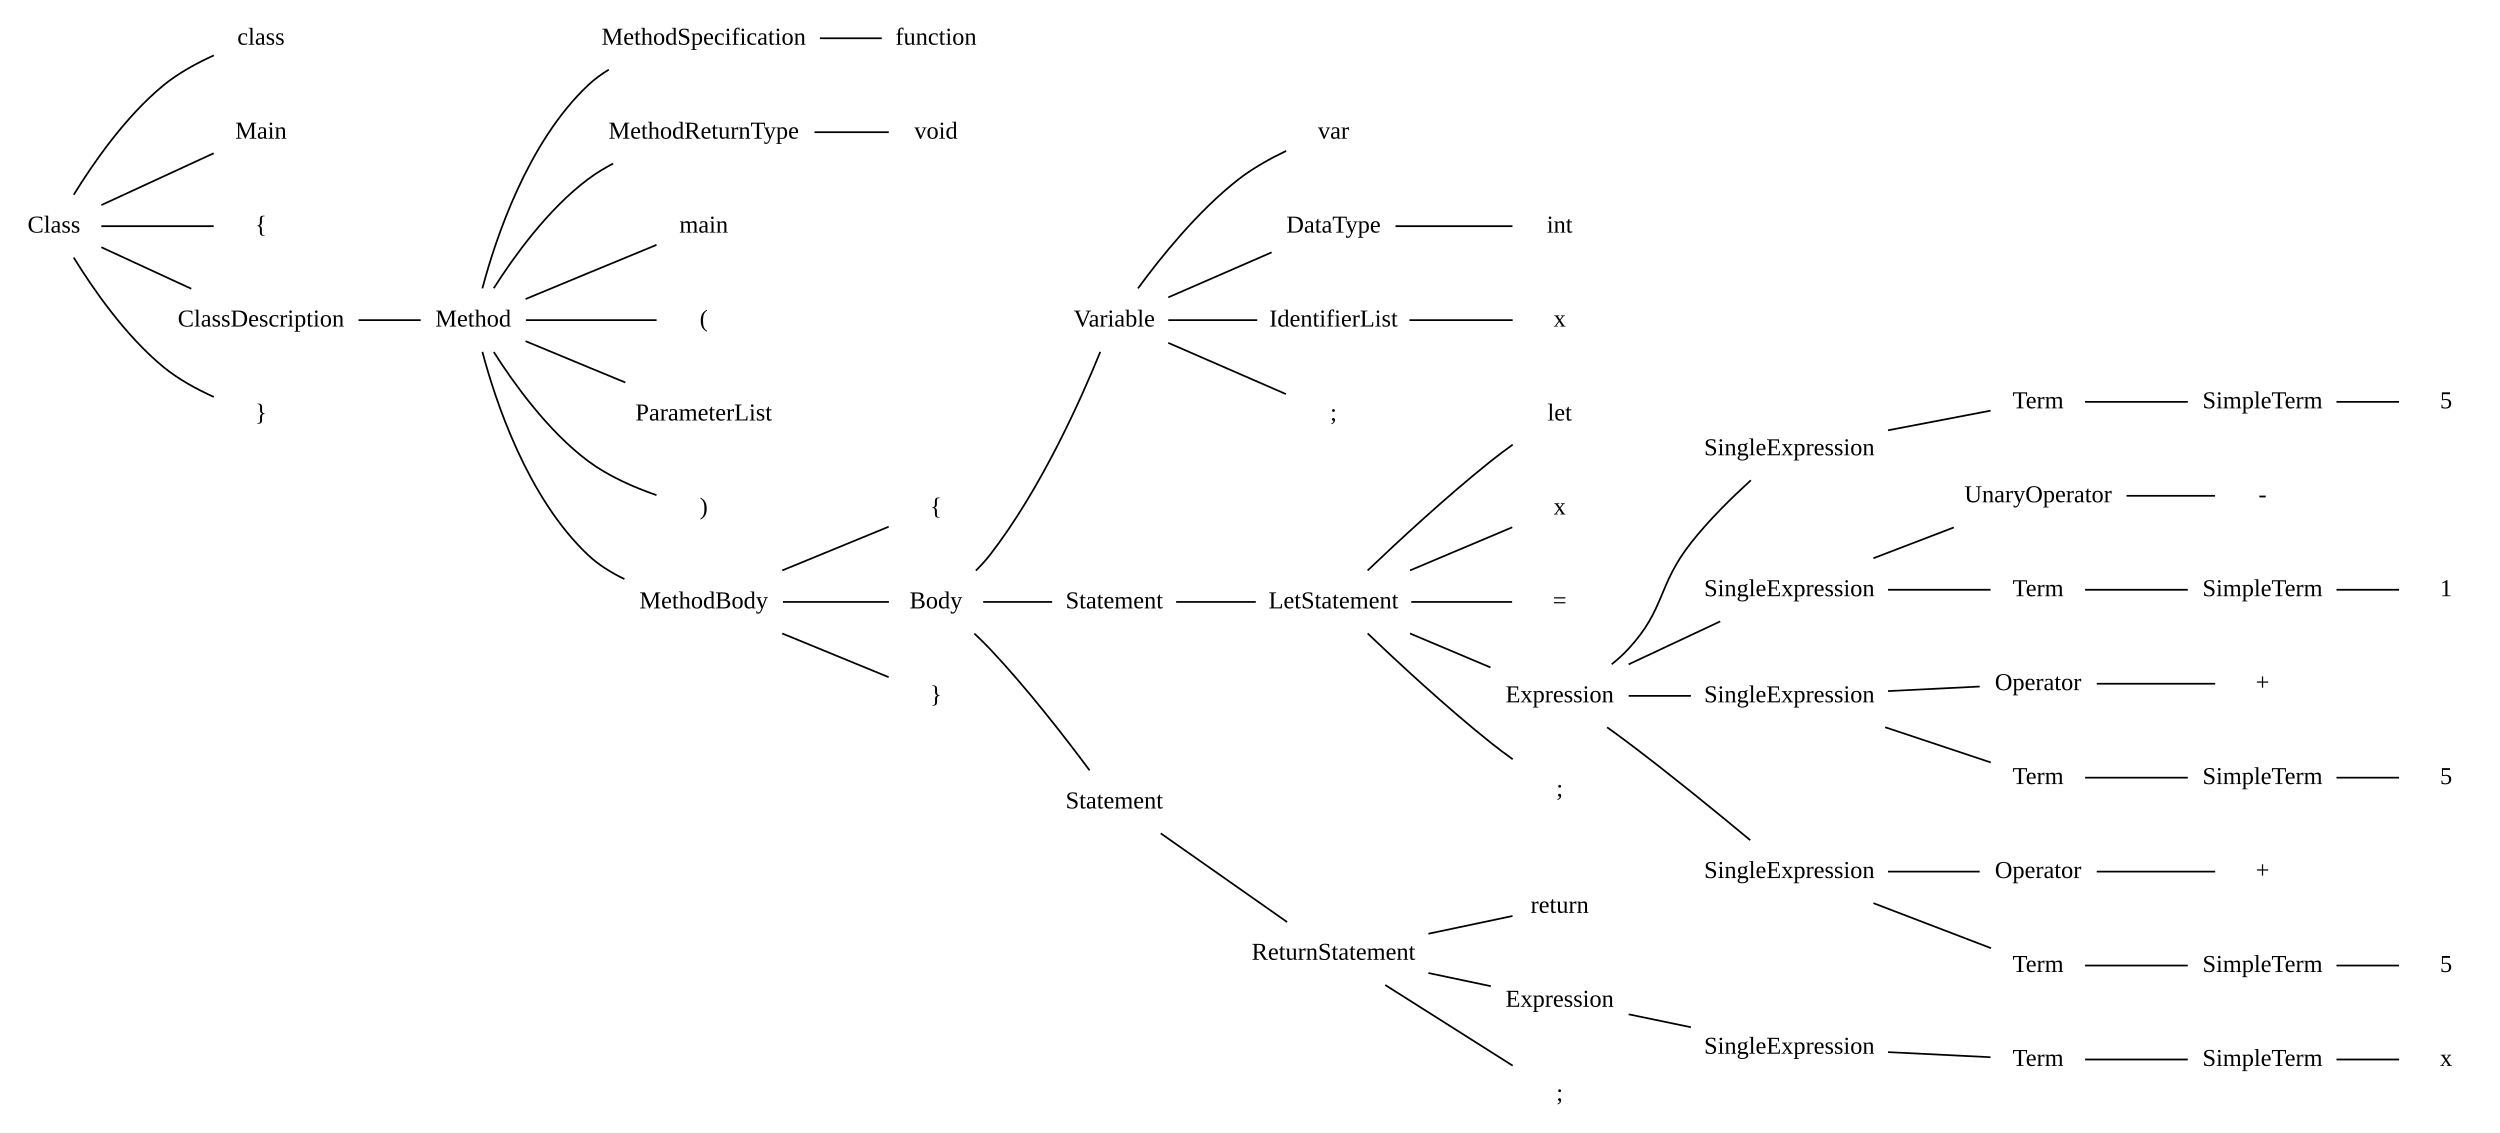
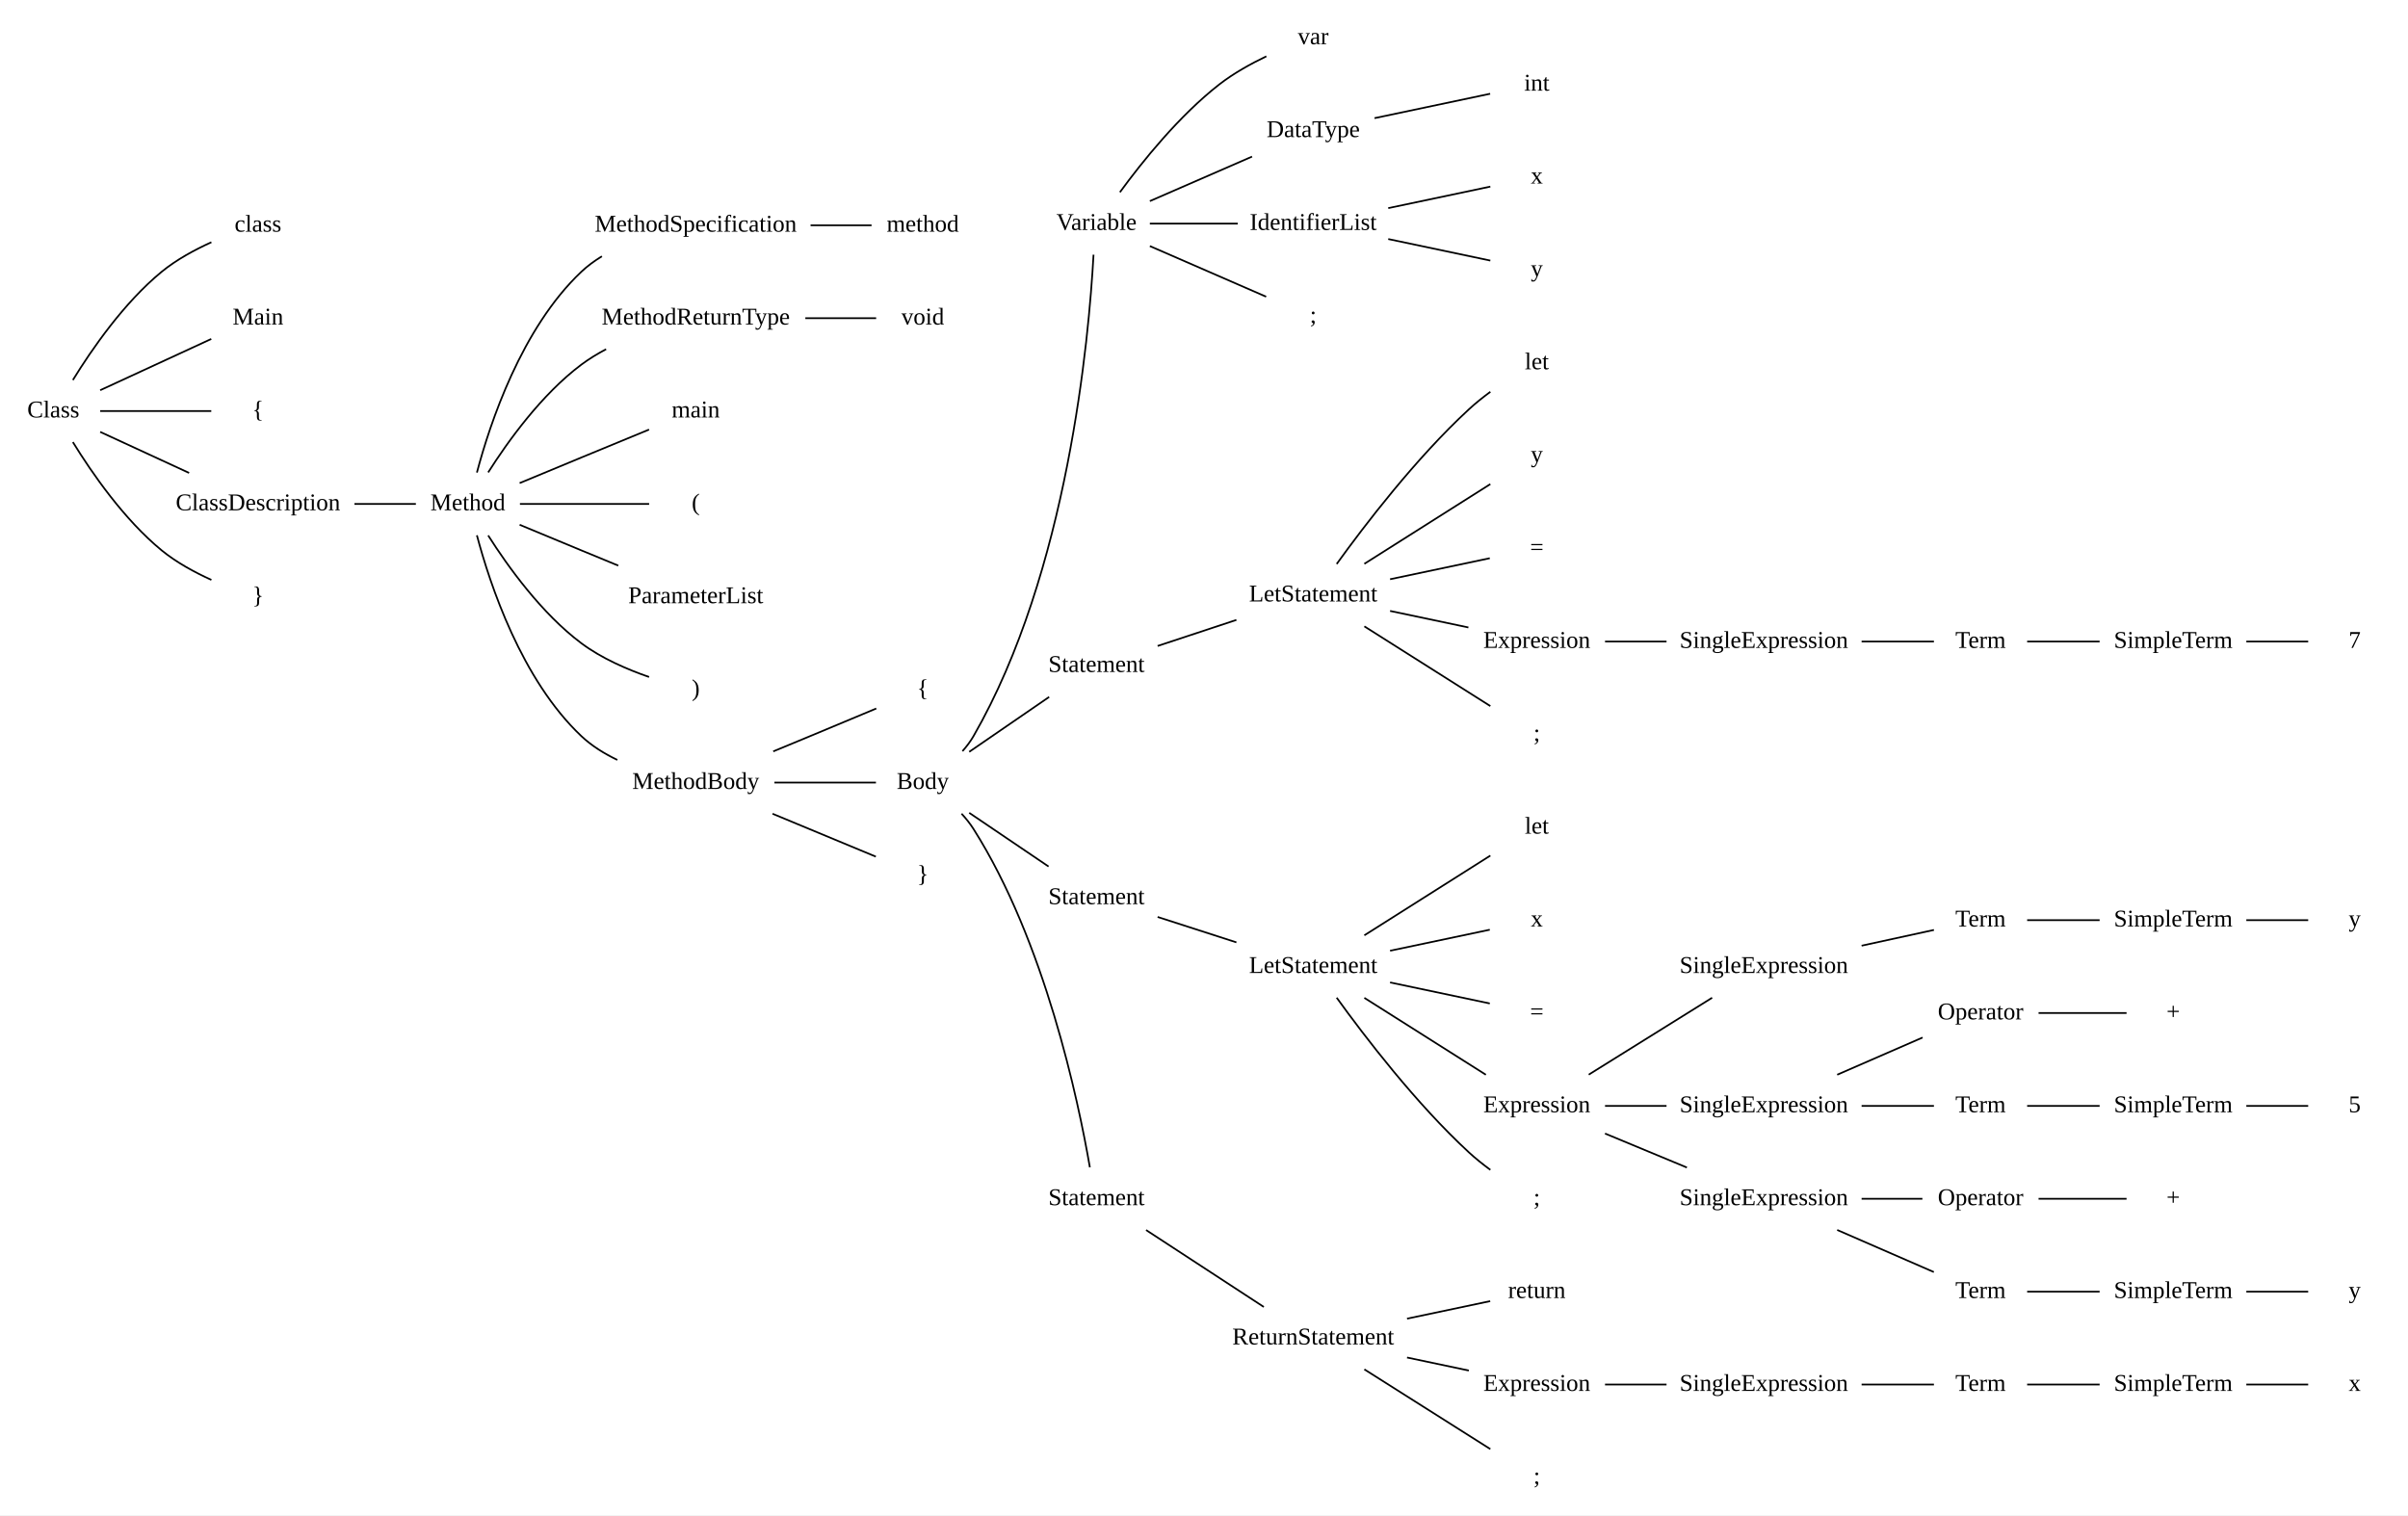
- <svg xmlns="http://www.w3.org/2000/svg" width="1437pt" height="651pt" viewBox="0.00 0.00 1437.00 651.00">
-   <g id="graph0" class="graph" transform="scale(1 1) rotate(0) translate(4 647)">
-     <polygon fill="white" stroke="none" points="-4,4 -4,-647 1433,-647 1433,4 -4,4" />
+ <svg xmlns="http://www.w3.org/2000/svg" width="1400pt" height="881pt" viewBox="0.00 0.00 1400.00 881.00">
+   <g id="graph0" class="graph" transform="scale(1 1) rotate(0) translate(4 877)">
+     <polygon fill="white" stroke="none" points="-4,4 -4,-877 1396,-877 1396,4 -4,4" />
    <g id="node1" class="node">
-       <text text-anchor="middle" x="27" y="-513.3" font-family="Times New Roman,serif" font-size="14.00">Class</text>
+       <text text-anchor="middle" x="27" y="-634.3" font-family="Times New Roman,serif" font-size="14.00">Class</text>
    </g>
    <g id="node2" class="node">
-       <text text-anchor="middle" x="146" y="-621.3" font-family="Times New Roman,serif" font-size="14.00">class</text>
+       <text text-anchor="middle" x="146" y="-742.3" font-family="Times New Roman,serif" font-size="14.00">class</text>
    </g>
    <g id="edge1" class="edge">
-       <path fill="none" stroke="black" d="M38.375,-535.048C49.35,-552.883 68.091,-580.031 90,-598 98.554,-605.015 109.235,-610.787 118.903,-615.167" />
+       <path fill="none" stroke="black" d="M38.375,-656.048C49.35,-673.883 68.091,-701.031 90,-719 98.554,-726.015 109.235,-731.787 118.903,-736.167" />
    </g>
    <g id="node3" class="node">
-       <text text-anchor="middle" x="146" y="-567.3" font-family="Times New Roman,serif" font-size="14.00">Main</text>
+       <text text-anchor="middle" x="146" y="-688.3" font-family="Times New Roman,serif" font-size="14.00">Main</text>
    </g>
    <g id="edge2" class="edge">
-       <path fill="none" stroke="black" d="M54.257,-529.119C73.526,-538.012 99.582,-550.038 118.831,-558.922" />
+       <path fill="none" stroke="black" d="M54.257,-650.119C73.526,-659.012 99.582,-671.038 118.831,-679.922" />
    </g>
    <g id="node4" class="node">
-       <text text-anchor="middle" x="146" y="-513.3" font-family="Times New Roman,serif" font-size="14.00">{</text>
+       <text text-anchor="middle" x="146" y="-634.3" font-family="Times New Roman,serif" font-size="14.00">{</text>
    </g>
    <g id="edge3" class="edge">
-       <path fill="none" stroke="black" d="M54.257,-517C73.526,-517 99.582,-517 118.831,-517" />
+       <path fill="none" stroke="black" d="M54.257,-638C73.526,-638 99.582,-638 118.831,-638" />
    </g>
    <g id="node5" class="node">
-       <text text-anchor="middle" x="146" y="-459.3" font-family="Times New Roman,serif" font-size="14.00">ClassDescription</text>
+       <text text-anchor="middle" x="146" y="-580.3" font-family="Times New Roman,serif" font-size="14.00">ClassDescription</text>
+     </g>
+     <g id="edge68" class="edge">
+       <path fill="none" stroke="black" d="M54.257,-625.881C69.484,-618.854 88.948,-609.87 105.943,-602.026" />
+     </g>
+     <g id="node70" class="node">
+       <text text-anchor="middle" x="146" y="-526.3" font-family="Times New Roman,serif" font-size="14.00">}</text>
+     </g>
+     <g id="edge69" class="edge">
+       <path fill="none" stroke="black" d="M38.375,-619.952C49.35,-602.117 68.091,-574.969 90,-557 98.554,-549.985 109.235,-544.213 118.903,-539.833" />
+     </g>
+     <g id="node6" class="node">
+       <text text-anchor="middle" x="268" y="-580.3" font-family="Times New Roman,serif" font-size="14.00">Method</text>
+     </g>
+     <g id="edge67" class="edge">
+       <path fill="none" stroke="black" d="M202.083,-584C214.406,-584 227.007,-584 237.789,-584" />
+     </g>
+     <g id="node7" class="node">
+       <text text-anchor="middle" x="400.5" y="-742.3" font-family="Times New Roman,serif" font-size="14.00">MethodSpecification</text>
+     </g>
+     <g id="edge5" class="edge">
+       <path fill="none" stroke="black" d="M273.273,-602.233C280.842,-630.779 299.193,-686.146 334,-719 337.578,-722.377 341.637,-725.358 345.939,-727.984" />
+     </g>
+     <g id="node9" class="node">
+       <text text-anchor="middle" x="400.5" y="-688.3" font-family="Times New Roman,serif" font-size="14.00">MethodReturnType</text>
+     </g>
+     <g id="edge7" class="edge">
+       <path fill="none" stroke="black" d="M279.825,-602.334C291.291,-620.39 310.908,-647.708 334,-665 338.43,-668.318 343.327,-671.303 348.389,-673.971" />
+     </g>
+     <g id="node11" class="node">
+       <text text-anchor="middle" x="400.5" y="-634.3" font-family="Times New Roman,serif" font-size="14.00">main</text>
+     </g>
+     <g id="edge8" class="edge">
+       <path fill="none" stroke="black" d="M298.114,-596.113C309.328,-600.774 322.257,-606.141 334,-611 346.956,-616.361 361.362,-622.302 373.357,-627.243" />
+     </g>
+     <g id="node12" class="node">
+       <text text-anchor="middle" x="400.5" y="-580.3" font-family="Times New Roman,serif" font-size="14.00">(</text>
+     </g>
+     <g id="edge9" class="edge">
+       <path fill="none" stroke="black" d="M298.287,-584C320.831,-584 351.705,-584 373.407,-584" />
+     </g>
+     <g id="node13" class="node">
+       <text text-anchor="middle" x="400.5" y="-526.3" font-family="Times New Roman,serif" font-size="14.00">ParameterList</text>
+     </g>
+     <g id="edge10" class="edge">
+       <path fill="none" stroke="black" d="M298.114,-571.887C309.328,-567.226 322.257,-561.859 334,-557 340.933,-554.131 348.281,-551.097 355.452,-548.138" />
+     </g>
+     <g id="node14" class="node">
+       <text text-anchor="middle" x="400.5" y="-472.3" font-family="Times New Roman,serif" font-size="14.00">)</text>
+     </g>
+     <g id="edge11" class="edge">
+       <path fill="none" stroke="black" d="M279.825,-565.666C291.291,-547.61 310.908,-520.292 334,-503 345.716,-494.227 360.693,-487.775 373.368,-483.384" />
+     </g>
+     <g id="node15" class="node">
+       <text text-anchor="middle" x="400.5" y="-418.3" font-family="Times New Roman,serif" font-size="14.00">MethodBody</text>
+     </g>
+     <g id="edge66" class="edge">
+       <path fill="none" stroke="black" d="M273.273,-565.767C280.842,-537.221 299.193,-481.854 334,-449 339.993,-443.343 347.335,-438.798 354.911,-435.17" />
+     </g>
+     <g id="node8" class="node">
+       <text text-anchor="middle" x="532.5" y="-742.3" font-family="Times New Roman,serif" font-size="14.00">method</text>
+     </g>
+     <g id="edge4" class="edge">
+       <path fill="none" stroke="black" d="M467.262,-746C479.731,-746 492.163,-746 502.722,-746" />
+     </g>
+     <g id="node10" class="node">
+       <text text-anchor="middle" x="532.5" y="-688.3" font-family="Times New Roman,serif" font-size="14.00">void</text>
+     </g>
+     <g id="edge6" class="edge">
+       <path fill="none" stroke="black" d="M464.215,-692C478.759,-692 493.456,-692 505.388,-692" />
+     </g>
+     <g id="node16" class="node">
+       <text text-anchor="middle" x="532.5" y="-472.3" font-family="Times New Roman,serif" font-size="14.00">{</text>
+     </g>
+     <g id="edge12" class="edge">
+       <path fill="none" stroke="black" d="M445.555,-440.122C452.725,-443.082 460.071,-446.122 467,-449 479.668,-454.262 493.72,-460.14 505.465,-465.064" />
+     </g>
+     <g id="node17" class="node">
+       <text text-anchor="middle" x="532.5" y="-418.3" font-family="Times New Roman,serif" font-size="14.00">Body</text>
+     </g>
+     <g id="edge64" class="edge">
+       <path fill="none" stroke="black" d="M446.239,-422C465.922,-422 488.36,-422 505.276,-422" />
+     </g>
+     <g id="node69" class="node">
+       <text text-anchor="middle" x="532.5" y="-364.3" font-family="Times New Roman,serif" font-size="14.00">}</text>
+     </g>
+     <g id="edge65" class="edge">
+       <path fill="none" stroke="black" d="M445.15,-403.869C465.066,-395.596 487.99,-386.073 505.211,-378.92" />
+     </g>
+     <g id="node18" class="node">
+       <text text-anchor="middle" x="633.5" y="-743.3" font-family="Times New Roman,serif" font-size="14.00">Variable</text>
+     </g>
+     <g id="edge20" class="edge">
+       <path fill="none" stroke="black" d="M555.581,-440.259C558.006,-442.991 560.232,-445.928 562,-449 616.907,-544.374 629.114,-680.35 631.775,-728.909" />
+     </g>
+     <g id="node26" class="node">
+       <text text-anchor="middle" x="633.5" y="-486.3" font-family="Times New Roman,serif" font-size="14.00">Statement</text>
+     </g>
+     <g id="edge31" class="edge">
+       <path fill="none" stroke="black" d="M559.511,-439.866C573.833,-449.704 591.571,-461.887 605.974,-471.78" />
+     </g>
+     <g id="node37" class="node">
+       <text text-anchor="middle" x="633.5" y="-351.3" font-family="Times New Roman,serif" font-size="14.00">Statement</text>
+     </g>
+     <g id="edge54" class="edge">
+       <path fill="none" stroke="black" d="M559.511,-404.397C573.719,-394.781 591.287,-382.891 605.628,-373.186" />
+     </g>
+     <g id="node60" class="node">
+       <text text-anchor="middle" x="633.5" y="-176.3" font-family="Times New Roman,serif" font-size="14.00">Statement</text>
+     </g>
+     <g id="edge63" class="edge">
+       <path fill="none" stroke="black" d="M555.052,-403.905C557.624,-401.108 560.031,-398.109 562,-395 603.515,-329.46 622.934,-237.081 629.642,-198.283" />
+     </g>
+     <g id="node19" class="node">
+       <text text-anchor="middle" x="759.5" y="-851.3" font-family="Times New Roman,serif" font-size="14.00">var</text>
+     </g>
+     <g id="edge13" class="edge">
+       <path fill="none" stroke="black" d="M647.116,-765.237C660.072,-782.963 681.601,-809.803 705,-828 713.213,-834.387 723.173,-839.904 732.262,-844.256" />
+     </g>
+     <g id="node20" class="node">
+       <text text-anchor="middle" x="759.5" y="-797.3" font-family="Times New Roman,serif" font-size="14.00">DataType</text>
+     </g>
+     <g id="edge15" class="edge">
+       <path fill="none" stroke="black" d="M664.517,-760.072C682.436,-767.875 705.263,-777.816 723.933,-785.947" />
+     </g>
+     <g id="node22" class="node">
+       <text text-anchor="middle" x="759.5" y="-743.3" font-family="Times New Roman,serif" font-size="14.00">IdentifierList</text>
+     </g>
+     <g id="edge18" class="edge">
+       <path fill="none" stroke="black" d="M664.517,-747C679.856,-747 698.791,-747 715.636,-747" />
+     </g>
+     <g id="node25" class="node">
+       <text text-anchor="middle" x="759.5" y="-689.3" font-family="Times New Roman,serif" font-size="14.00">;</text>
+     </g>
+     <g id="edge19" class="edge">
+       <path fill="none" stroke="black" d="M664.517,-733.928C685.16,-724.939 712.316,-713.112 732.127,-704.485" />
+     </g>
+     <g id="node21" class="node">
+       <text text-anchor="middle" x="889.5" y="-824.3" font-family="Times New Roman,serif" font-size="14.00">int</text>
+     </g>
+     <g id="edge14" class="edge">
+       <path fill="none" stroke="black" d="M795.139,-808.307C816.314,-812.773 842.963,-818.395 862.365,-822.487" />
+     </g>
+     <g id="node23" class="node">
+       <text text-anchor="middle" x="889.5" y="-770.3" font-family="Times New Roman,serif" font-size="14.00">x</text>
+     </g>
+     <g id="edge16" class="edge">
+       <path fill="none" stroke="black" d="M803.122,-755.991C822.758,-760.133 845.427,-764.914 862.47,-768.509" />
+     </g>
+     <g id="node24" class="node">
+       <text text-anchor="middle" x="889.5" y="-716.3" font-family="Times New Roman,serif" font-size="14.00">y</text>
+     </g>
+     <g id="edge17" class="edge">
+       <path fill="none" stroke="black" d="M803.122,-738.009C822.758,-733.867 845.427,-729.086 862.47,-725.491" />
+     </g>
+     <g id="node27" class="node">
+       <text text-anchor="middle" x="759.5" y="-527.3" font-family="Times New Roman,serif" font-size="14.00">LetStatement</text>
+     </g>
+     <g id="edge30" class="edge">
+       <path fill="none" stroke="black" d="M669.041,-501.421C683.23,-506.112 699.823,-511.599 714.839,-516.564" />
+     </g>
+     <g id="node28" class="node">
+       <text text-anchor="middle" x="889.5" y="-662.3" font-family="Times New Roman,serif" font-size="14.00">let</text>
+     </g>
+     <g id="edge21" class="edge">
+       <path fill="none" stroke="black" d="M773.142,-549.079C789.397,-571.608 819.217,-610.597 850,-639 853.84,-642.543 858.166,-646.002 862.496,-649.198" />
+     </g>
+     <g id="node29" class="node">
+       <text text-anchor="middle" x="889.5" y="-608.3" font-family="Times New Roman,serif" font-size="14.00">y</text>
+     </g>
+     <g id="edge22" class="edge">
+       <path fill="none" stroke="black" d="M789.226,-549.178C811.191,-563.078 841.217,-582.079 862.48,-595.534" />
+     </g>
+     <g id="node30" class="node">
+       <text text-anchor="middle" x="889.5" y="-554.3" font-family="Times New Roman,serif" font-size="14.00">=</text>
+     </g>
+     <g id="edge23" class="edge">
+       <path fill="none" stroke="black" d="M804.192,-540.216C823.457,-544.28 845.46,-548.921 862.157,-552.443" />
+     </g>
+     <g id="node31" class="node">
+       <text text-anchor="middle" x="889.5" y="-500.3" font-family="Times New Roman,serif" font-size="14.00">Expression</text>
+     </g>
+     <g id="edge28" class="edge">
+       <path fill="none" stroke="black" d="M804.192,-521.784C818.967,-518.667 835.352,-515.211 849.719,-512.18" />
+     </g>
+     <g id="node36" class="node">
+       <text text-anchor="middle" x="889.5" y="-446.3" font-family="Times New Roman,serif" font-size="14.00">;</text>
+     </g>
+     <g id="edge29" class="edge">
+       <path fill="none" stroke="black" d="M789.226,-512.822C811.191,-498.922 841.217,-479.921 862.48,-466.466" />
+     </g>
+     <g id="node32" class="node">
+       <text text-anchor="middle" x="1021.5" y="-500.3" font-family="Times New Roman,serif" font-size="14.00">SingleExpression</text>
+     </g>
+     <g id="edge27" class="edge">
+       <path fill="none" stroke="black" d="M929.152,-504C940.379,-504 952.868,-504 964.916,-504" />
+     </g>
+     <g id="node33" class="node">
+       <text text-anchor="middle" x="1147.5" y="-500.3" font-family="Times New Roman,serif" font-size="14.00">Term</text>
+     </g>
+     <g id="edge26" class="edge">
+       <path fill="none" stroke="black" d="M1078.33,-504C1092.99,-504 1108.11,-504 1120.38,-504" />
+     </g>
+     <g id="node34" class="node">
+       <text text-anchor="middle" x="1259.5" y="-500.3" font-family="Times New Roman,serif" font-size="14.00">SimpleTerm</text>
+     </g>
+     <g id="edge25" class="edge">
+       <path fill="none" stroke="black" d="M1174.57,-504C1187.15,-504 1202.55,-504 1216.71,-504" />
+     </g>
+     <g id="node35" class="node">
+       <text text-anchor="middle" x="1365" y="-500.3" font-family="Times New Roman,serif" font-size="14.00">7</text>
+     </g>
+     <g id="edge24" class="edge">
+       <path fill="none" stroke="black" d="M1302,-504C1314.15,-504 1327.08,-504 1337.97,-504" />
+     </g>
+     <g id="node38" class="node">
+       <text text-anchor="middle" x="759.5" y="-311.3" font-family="Times New Roman,serif" font-size="14.00">LetStatement</text>
+     </g>
+     <g id="edge53" class="edge">
+       <path fill="none" stroke="black" d="M669.041,-343.858C683.23,-339.281 699.823,-333.928 714.839,-329.084" />
+     </g>
+     <g id="node39" class="node">
+       <text text-anchor="middle" x="889.5" y="-392.3" font-family="Times New Roman,serif" font-size="14.00">let</text>
+     </g>
+     <g id="edge32" class="edge">
+       <path fill="none" stroke="black" d="M789.226,-333.178C811.191,-347.078 841.217,-366.079 862.48,-379.534" />
+     </g>
+     <g id="node40" class="node">
+       <text text-anchor="middle" x="889.5" y="-338.3" font-family="Times New Roman,serif" font-size="14.00">x</text>
+     </g>
+     <g id="edge33" class="edge">
+       <path fill="none" stroke="black" d="M804.192,-324.216C823.457,-328.28 845.46,-332.921 862.157,-336.443" />
+     </g>
+     <g id="node41" class="node">
+       <text text-anchor="middle" x="889.5" y="-284.3" font-family="Times New Roman,serif" font-size="14.00">=</text>
+     </g>
+     <g id="edge34" class="edge">
+       <path fill="none" stroke="black" d="M804.192,-305.784C823.457,-301.72 845.46,-297.079 862.157,-293.557" />
+     </g>
+     <g id="node42" class="node">
+       <text text-anchor="middle" x="889.5" y="-230.3" font-family="Times New Roman,serif" font-size="14.00">Expression</text>
+     </g>
+     <g id="edge51" class="edge">
+       <path fill="none" stroke="black" d="M789.226,-296.822C810.306,-283.482 838.812,-265.443 859.87,-252.117" />
+     </g>
+     <g id="node59" class="node">
+       <text text-anchor="middle" x="889.5" y="-176.3" font-family="Times New Roman,serif" font-size="14.00">;</text>
+     </g>
+     <g id="edge52" class="edge">
+       <path fill="none" stroke="black" d="M773.142,-296.921C789.397,-274.392 819.217,-235.403 850,-207 853.84,-203.457 858.166,-199.998 862.496,-196.802" />
+     </g>
+     <g id="node43" class="node">
+       <text text-anchor="middle" x="1021.5" y="-311.3" font-family="Times New Roman,serif" font-size="14.00">SingleExpression</text>
+     </g>
+     <g id="edge38" class="edge">
+       <path fill="none" stroke="black" d="M919.675,-252.178C941.084,-265.518 970.036,-283.557 991.423,-296.883" />
+     </g>
+     <g id="node47" class="node">
+       <text text-anchor="middle" x="1021.5" y="-230.3" font-family="Times New Roman,serif" font-size="14.00">SingleExpression</text>
+     </g>
+     <g id="edge44" class="edge">
+       <path fill="none" stroke="black" d="M929.152,-234C940.379,-234 952.868,-234 964.916,-234" />
+     </g>
+     <g id="node53" class="node">
+       <text text-anchor="middle" x="1021.5" y="-176.3" font-family="Times New Roman,serif" font-size="14.00">SingleExpression</text>
+     </g>
+     <g id="edge50" class="edge">
+       <path fill="none" stroke="black" d="M929.152,-217.944C944.121,-211.727 961.334,-204.577 976.754,-198.171" />
+     </g>
+     <g id="node44" class="node">
+       <text text-anchor="middle" x="1147.5" y="-338.3" font-family="Times New Roman,serif" font-size="14.00">Term</text>
+     </g>
+     <g id="edge37" class="edge">
+       <path fill="none" stroke="black" d="M1078.33,-327.157C1092.99,-330.349 1108.11,-333.641 1120.38,-336.312" />
+     </g>
+     <g id="node45" class="node">
+       <text text-anchor="middle" x="1259.5" y="-338.3" font-family="Times New Roman,serif" font-size="14.00">SimpleTerm</text>
+     </g>
+     <g id="edge36" class="edge">
+       <path fill="none" stroke="black" d="M1174.57,-342C1187.15,-342 1202.55,-342 1216.71,-342" />
+     </g>
+     <g id="node46" class="node">
+       <text text-anchor="middle" x="1365" y="-338.3" font-family="Times New Roman,serif" font-size="14.00">y</text>
+     </g>
+     <g id="edge35" class="edge">
+       <path fill="none" stroke="black" d="M1302,-342C1314.15,-342 1327.08,-342 1337.97,-342" />
+     </g>
+     <g id="node48" class="node">
+       <text text-anchor="middle" x="1147.5" y="-284.3" font-family="Times New Roman,serif" font-size="14.00">Operator</text>
+     </g>
+     <g id="edge40" class="edge">
+       <path fill="none" stroke="black" d="M1064.14,-252.131C1080.32,-259.179 1098.58,-267.133 1113.79,-273.756" />
+     </g>
+     <g id="node50" class="node">
+       <text text-anchor="middle" x="1147.5" y="-230.3" font-family="Times New Roman,serif" font-size="14.00">Term</text>
+     </g>
+     <g id="edge43" class="edge">
+       <path fill="none" stroke="black" d="M1078.33,-234C1092.99,-234 1108.11,-234 1120.38,-234" />
+     </g>
+     <g id="node49" class="node">
+       <text text-anchor="middle" x="1259.5" y="-284.3" font-family="Times New Roman,serif" font-size="14.00">+</text>
+     </g>
+     <g id="edge39" class="edge">
+       <path fill="none" stroke="black" d="M1181.21,-288C1197.54,-288 1217.04,-288 1232.37,-288" />
+     </g>
+     <g id="node51" class="node">
+       <text text-anchor="middle" x="1259.5" y="-230.3" font-family="Times New Roman,serif" font-size="14.00">SimpleTerm</text>
+     </g>
+     <g id="edge42" class="edge">
+       <path fill="none" stroke="black" d="M1174.57,-234C1187.15,-234 1202.55,-234 1216.71,-234" />
+     </g>
+     <g id="node52" class="node">
+       <text text-anchor="middle" x="1365" y="-230.3" font-family="Times New Roman,serif" font-size="14.00">5</text>
+     </g>
+     <g id="edge41" class="edge">
+       <path fill="none" stroke="black" d="M1302,-234C1314.15,-234 1327.08,-234 1337.97,-234" />
+     </g>
+     <g id="node54" class="node">
+       <text text-anchor="middle" x="1147.5" y="-176.3" font-family="Times New Roman,serif" font-size="14.00">Operator</text>
+     </g>
+     <g id="edge46" class="edge">
+       <path fill="none" stroke="black" d="M1078.33,-180C1090.42,-180 1102.82,-180 1113.67,-180" />
+     </g>
+     <g id="node56" class="node">
+       <text text-anchor="middle" x="1147.5" y="-122.3" font-family="Times New Roman,serif" font-size="14.00">Term</text>
+     </g>
+     <g id="edge49" class="edge">
+       <path fill="none" stroke="black" d="M1064.14,-161.869C1082.71,-153.78 1104.03,-144.496 1120.32,-137.4" />
+     </g>
+     <g id="node55" class="node">
+       <text text-anchor="middle" x="1259.5" y="-176.3" font-family="Times New Roman,serif" font-size="14.00">+</text>
+     </g>
+     <g id="edge45" class="edge">
+       <path fill="none" stroke="black" d="M1181.21,-180C1197.54,-180 1217.04,-180 1232.37,-180" />
+     </g>
+     <g id="node57" class="node">
+       <text text-anchor="middle" x="1259.5" y="-122.3" font-family="Times New Roman,serif" font-size="14.00">SimpleTerm</text>
+     </g>
+     <g id="edge48" class="edge">
+       <path fill="none" stroke="black" d="M1174.57,-126C1187.15,-126 1202.55,-126 1216.71,-126" />
+     </g>
+     <g id="node58" class="node">
+       <text text-anchor="middle" x="1365" y="-122.3" font-family="Times New Roman,serif" font-size="14.00">y</text>
+     </g>
+     <g id="edge47" class="edge">
+       <path fill="none" stroke="black" d="M1302,-126C1314.15,-126 1327.08,-126 1337.97,-126" />
+     </g>
+     <g id="node61" class="node">
+       <text text-anchor="middle" x="759.5" y="-95.3" font-family="Times New Roman,serif" font-size="14.00">ReturnStatement</text>
    </g>
    <g id="edge62" class="edge">
-       <path fill="none" stroke="black" d="M54.257,-504.881C69.484,-497.854 88.948,-488.87 105.943,-481.026" />
+       <path fill="none" stroke="black" d="M662.328,-161.822C682.75,-148.482 710.365,-130.443 730.765,-117.117" />
+     </g>
+     <g id="node62" class="node">
+       <text text-anchor="middle" x="889.5" y="-122.3" font-family="Times New Roman,serif" font-size="14.00">return</text>
+     </g>
+     <g id="edge55" class="edge">
+       <path fill="none" stroke="black" d="M814.042,-110.294C830.757,-113.82 848.451,-117.552 862.395,-120.493" />
+     </g>
+     <g id="node63" class="node">
+       <text text-anchor="middle" x="889.5" y="-68.3" font-family="Times New Roman,serif" font-size="14.00">Expression</text>
+     </g>
+     <g id="edge60" class="edge">
+       <path fill="none" stroke="black" d="M814.042,-87.706C826.099,-85.163 838.665,-82.512 849.966,-80.128" />
+     </g>
+     <g id="node68" class="node">
+       <text text-anchor="middle" x="889.5" y="-14.3" font-family="Times New Roman,serif" font-size="14.00">;</text>
+     </g>
+     <g id="edge61" class="edge">
+       <path fill="none" stroke="black" d="M789.226,-80.822C811.191,-66.922 841.217,-47.921 862.48,-34.465" />
    </g>
    <g id="node64" class="node">
-       <text text-anchor="middle" x="146" y="-405.3" font-family="Times New Roman,serif" font-size="14.00">}</text>
-     </g>
-     <g id="edge63" class="edge">
-       <path fill="none" stroke="black" d="M38.375,-498.952C49.35,-481.117 68.091,-453.969 90,-436 98.554,-428.985 109.235,-423.213 118.903,-418.833" />
-     </g>
-     <g id="node6" class="node">
-       <text text-anchor="middle" x="268" y="-459.3" font-family="Times New Roman,serif" font-size="14.00">Method</text>
-     </g>
-     <g id="edge61" class="edge">
-       <path fill="none" stroke="black" d="M202.083,-463C214.406,-463 227.007,-463 237.789,-463" />
-     </g>
-     <g id="node7" class="node">
-       <text text-anchor="middle" x="400.5" y="-621.3" font-family="Times New Roman,serif" font-size="14.00">MethodSpecification</text>
-     </g>
-     <g id="edge5" class="edge">
-       <path fill="none" stroke="black" d="M273.273,-481.233C280.842,-509.779 299.193,-565.146 334,-598 337.578,-601.377 341.637,-604.358 345.939,-606.984" />
-     </g>
-     <g id="node9" class="node">
-       <text text-anchor="middle" x="400.5" y="-567.3" font-family="Times New Roman,serif" font-size="14.00">MethodReturnType</text>
-     </g>
-     <g id="edge7" class="edge">
-       <path fill="none" stroke="black" d="M279.825,-481.334C291.291,-499.39 310.908,-526.708 334,-544 338.43,-547.318 343.327,-550.303 348.389,-552.971" />
-     </g>
-     <g id="node11" class="node">
-       <text text-anchor="middle" x="400.5" y="-513.3" font-family="Times New Roman,serif" font-size="14.00">main</text>
-     </g>
-     <g id="edge8" class="edge">
-       <path fill="none" stroke="black" d="M298.114,-475.113C309.328,-479.774 322.257,-485.141 334,-490 346.956,-495.361 361.362,-501.302 373.357,-506.243" />
-     </g>
-     <g id="node12" class="node">
-       <text text-anchor="middle" x="400.5" y="-459.3" font-family="Times New Roman,serif" font-size="14.00">(</text>
-     </g>
-     <g id="edge9" class="edge">
-       <path fill="none" stroke="black" d="M298.287,-463C320.831,-463 351.705,-463 373.407,-463" />
-     </g>
-     <g id="node13" class="node">
-       <text text-anchor="middle" x="400.5" y="-405.3" font-family="Times New Roman,serif" font-size="14.00">ParameterList</text>
-     </g>
-     <g id="edge10" class="edge">
-       <path fill="none" stroke="black" d="M298.114,-450.887C309.328,-446.226 322.257,-440.859 334,-436 340.933,-433.131 348.281,-430.097 355.452,-427.138" />
-     </g>
-     <g id="node14" class="node">
-       <text text-anchor="middle" x="400.5" y="-351.3" font-family="Times New Roman,serif" font-size="14.00">)</text>
-     </g>
-     <g id="edge11" class="edge">
-       <path fill="none" stroke="black" d="M279.825,-444.666C291.291,-426.61 310.908,-399.292 334,-382 345.716,-373.227 360.693,-366.775 373.368,-362.384" />
-     </g>
-     <g id="node15" class="node">
-       <text text-anchor="middle" x="400.5" y="-297.3" font-family="Times New Roman,serif" font-size="14.00">MethodBody</text>
-     </g>
-     <g id="edge60" class="edge">
-       <path fill="none" stroke="black" d="M273.273,-444.767C280.842,-416.221 299.193,-360.854 334,-328 339.993,-322.343 347.335,-317.798 354.911,-314.17" />
-     </g>
-     <g id="node8" class="node">
-       <text text-anchor="middle" x="534" y="-621.3" font-family="Times New Roman,serif" font-size="14.00">function</text>
-     </g>
-     <g id="edge4" class="edge">
-       <path fill="none" stroke="black" d="M467.25,-625C479.707,-625 492.163,-625 502.831,-625" />
-     </g>
-     <g id="node10" class="node">
-       <text text-anchor="middle" x="534" y="-567.3" font-family="Times New Roman,serif" font-size="14.00">void</text>
-     </g>
-     <g id="edge6" class="edge">
-       <path fill="none" stroke="black" d="M464.169,-571C479.251,-571 494.55,-571 506.882,-571" />
-     </g>
-     <g id="node16" class="node">
-       <text text-anchor="middle" x="534" y="-351.3" font-family="Times New Roman,serif" font-size="14.00">{</text>
-     </g>
-     <g id="edge12" class="edge">
-       <path fill="none" stroke="black" d="M445.653,-319.131C465.948,-327.465 489.331,-337.068 506.794,-344.238" />
-     </g>
-     <g id="node17" class="node">
-       <text text-anchor="middle" x="534" y="-297.3" font-family="Times New Roman,serif" font-size="14.00">Body</text>
+       <text text-anchor="middle" x="1021.5" y="-68.3" font-family="Times New Roman,serif" font-size="14.00">SingleExpression</text>
+     </g>
+     <g id="edge59" class="edge">
+       <path fill="none" stroke="black" d="M929.152,-72C940.379,-72 952.868,-72 964.916,-72" />
+     </g>
+     <g id="node65" class="node">
+       <text text-anchor="middle" x="1147.5" y="-68.3" font-family="Times New Roman,serif" font-size="14.00">Term</text>
    </g>
    <g id="edge58" class="edge">
-       <path fill="none" stroke="black" d="M446.02,-301C466.287,-301 489.568,-301 506.941,-301" />
-     </g>
-     <g id="node63" class="node">
-       <text text-anchor="middle" x="534" y="-243.3" font-family="Times New Roman,serif" font-size="14.00">}</text>
-     </g>
-     <g id="edge59" class="edge">
-       <path fill="none" stroke="black" d="M445.653,-282.869C465.948,-274.535 489.331,-264.932 506.794,-257.762" />
-     </g>
-     <g id="node18" class="node">
-       <text text-anchor="middle" x="636.5" y="-459.3" font-family="Times New Roman,serif" font-size="14.00">Variable</text>
-     </g>
-     <g id="edge19" class="edge">
-       <path fill="none" stroke="black" d="M556.918,-319.012C559.807,-321.863 562.595,-324.899 565,-328 594.328,-365.819 617.427,-417.645 628.444,-444.766" />
-     </g>
-     <g id="node25" class="node">
-       <text text-anchor="middle" x="636.5" y="-297.3" font-family="Times New Roman,serif" font-size="14.00">Statement</text>
-     </g>
-     <g id="edge48" class="edge">
-       <path fill="none" stroke="black" d="M561.143,-301C573.24,-301 587.78,-301 600.782,-301" />
-     </g>
-     <g id="node54" class="node">
-       <text text-anchor="middle" x="636.5" y="-182.3" font-family="Times New Roman,serif" font-size="14.00">Statement</text>
+       <path fill="none" stroke="black" d="M1078.33,-72C1092.99,-72 1108.11,-72 1120.38,-72" />
+     </g>
+     <g id="node66" class="node">
+       <text text-anchor="middle" x="1259.5" y="-68.3" font-family="Times New Roman,serif" font-size="14.00">SimpleTerm</text>
    </g>
    <g id="edge57" class="edge">
-       <path fill="none" stroke="black" d="M556.071,-282.833C559.144,-279.957 562.21,-276.955 565,-274 586.503,-251.226 608.666,-222.545 622.265,-204.236" />
-     </g>
-     <g id="node19" class="node">
-       <text text-anchor="middle" x="762.5" y="-567.3" font-family="Times New Roman,serif" font-size="14.00">var</text>
-     </g>
-     <g id="edge13" class="edge">
-       <path fill="none" stroke="black" d="M650.116,-481.237C663.072,-498.963 684.601,-525.803 708,-544 716.213,-550.387 726.173,-555.904 735.262,-560.256" />
-     </g>
-     <g id="node20" class="node">
-       <text text-anchor="middle" x="762.5" y="-513.3" font-family="Times New Roman,serif" font-size="14.00">DataType</text>
-     </g>
-     <g id="edge15" class="edge">
-       <path fill="none" stroke="black" d="M667.517,-476.072C685.436,-483.875 708.263,-493.816 726.933,-501.947" />
-     </g>
-     <g id="node22" class="node">
-       <text text-anchor="middle" x="762.5" y="-459.3" font-family="Times New Roman,serif" font-size="14.00">IdentifierList</text>
-     </g>
-     <g id="edge17" class="edge">
-       <path fill="none" stroke="black" d="M667.517,-463C682.856,-463 701.791,-463 718.636,-463" />
-     </g>
-     <g id="node24" class="node">
-       <text text-anchor="middle" x="762.5" y="-405.3" font-family="Times New Roman,serif" font-size="14.00">;</text>
-     </g>
-     <g id="edge18" class="edge">
-       <path fill="none" stroke="black" d="M667.517,-449.928C688.16,-440.939 715.316,-429.112 735.127,-420.485" />
-     </g>
-     <g id="node21" class="node">
-       <text text-anchor="middle" x="892.5" y="-513.3" font-family="Times New Roman,serif" font-size="14.00">int</text>
-     </g>
-     <g id="edge14" class="edge">
-       <path fill="none" stroke="black" d="M798.139,-517C819.314,-517 845.963,-517 865.365,-517" />
-     </g>
-     <g id="node23" class="node">
-       <text text-anchor="middle" x="892.5" y="-459.3" font-family="Times New Roman,serif" font-size="14.00">x</text>
-     </g>
-     <g id="edge16" class="edge">
-       <path fill="none" stroke="black" d="M806.122,-463C825.758,-463 848.427,-463 865.47,-463" />
-     </g>
-     <g id="node26" class="node">
-       <text text-anchor="middle" x="762.5" y="-297.3" font-family="Times New Roman,serif" font-size="14.00">LetStatement</text>
-     </g>
-     <g id="edge47" class="edge">
-       <path fill="none" stroke="black" d="M672.041,-301C686.23,-301 702.823,-301 717.839,-301" />
-     </g>
-     <g id="node27" class="node">
-       <text text-anchor="middle" x="892.5" y="-405.3" font-family="Times New Roman,serif" font-size="14.00">let</text>
-     </g>
-     <g id="edge20" class="edge">
-       <path fill="none" stroke="black" d="M782.104,-319.087C799.803,-335.989 827.448,-361.606 853,-382 856.956,-385.157 861.254,-388.369 865.496,-391.424" />
-     </g>
-     <g id="node28" class="node">
-       <text text-anchor="middle" x="892.5" y="-351.3" font-family="Times New Roman,serif" font-size="14.00">x</text>
-     </g>
-     <g id="edge21" class="edge">
-       <path fill="none" stroke="black" d="M806.478,-319.131C825.942,-327.343 848.325,-336.786 865.238,-343.921" />
-     </g>
-     <g id="node29" class="node">
-       <text text-anchor="middle" x="892.5" y="-297.3" font-family="Times New Roman,serif" font-size="14.00">=</text>
-     </g>
-     <g id="edge22" class="edge">
-       <path fill="none" stroke="black" d="M807.192,-301C826.457,-301 848.46,-301 865.157,-301" />
-     </g>
-     <g id="node30" class="node">
-       <text text-anchor="middle" x="892.5" y="-243.3" font-family="Times New Roman,serif" font-size="14.00">Expression</text>
-     </g>
-     <g id="edge45" class="edge">
-       <path fill="none" stroke="black" d="M806.478,-282.869C821.44,-276.557 838.125,-269.518 852.725,-263.358" />
-     </g>
-     <g id="node53" class="node">
-       <text text-anchor="middle" x="892.5" y="-189.3" font-family="Times New Roman,serif" font-size="14.00">;</text>
-     </g>
-     <g id="edge46" class="edge">
-       <path fill="none" stroke="black" d="M782.104,-282.913C799.803,-266.011 827.448,-240.394 853,-220 856.956,-216.843 861.254,-213.631 865.496,-210.576" />
-     </g>
-     <g id="node31" class="node">
-       <text text-anchor="middle" x="1024.5" y="-385.3" font-family="Times New Roman,serif" font-size="14.00">SingleExpression</text>
-     </g>
-     <g id="edge26" class="edge">
-       <path fill="none" stroke="black" d="M922.39,-265.172C925.819,-267.918 929.118,-270.883 932,-274 953.37,-297.116 948.547,-310.249 968,-335 978.218,-348.001 991.429,-360.974 1002.4,-370.946" />
-     </g>
-     <g id="node35" class="node">
-       <text text-anchor="middle" x="1024.5" y="-304.3" font-family="Times New Roman,serif" font-size="14.00">SingleExpression</text>
-     </g>
-     <g id="edge32" class="edge">
-       <path fill="none" stroke="black" d="M932.152,-265.137C948.768,-272.933 968.148,-282.027 984.772,-289.828" />
-     </g>
-     <g id="node41" class="node">
-       <text text-anchor="middle" x="1024.5" y="-243.3" font-family="Times New Roman,serif" font-size="14.00">SingleExpression</text>
-     </g>
-     <g id="edge38" class="edge">
-       <path fill="none" stroke="black" d="M932.152,-247C943.379,-247 955.868,-247 967.916,-247" />
-     </g>
-     <g id="node47" class="node">
-       <text text-anchor="middle" x="1024.5" y="-142.3" font-family="Times New Roman,serif" font-size="14.00">SingleExpression</text>
-     </g>
-     <g id="edge44" class="edge">
-       <path fill="none" stroke="black" d="M919.768,-228.939C923.895,-225.997 928.088,-222.948 932,-220 956.474,-201.556 983.681,-179.32 1002.02,-164.068" />
-     </g>
-     <g id="node32" class="node">
-       <text text-anchor="middle" x="1167.5" y="-412.3" font-family="Times New Roman,serif" font-size="14.00">Term</text>
-     </g>
-     <g id="edge25" class="edge">
-       <path fill="none" stroke="black" d="M1081.23,-399.671C1101.55,-403.563 1123.59,-407.782 1140.17,-410.957" />
-     </g>
-     <g id="node33" class="node">
-       <text text-anchor="middle" x="1296.5" y="-412.3" font-family="Times New Roman,serif" font-size="14.00">SimpleTerm</text>
-     </g>
-     <g id="edge24" class="edge">
-       <path fill="none" stroke="black" d="M1194.51,-416C1211.49,-416 1234.04,-416 1253.53,-416" />
-     </g>
-     <g id="node34" class="node">
-       <text text-anchor="middle" x="1402" y="-412.3" font-family="Times New Roman,serif" font-size="14.00">5</text>
-     </g>
-     <g id="edge23" class="edge">
-       <path fill="none" stroke="black" d="M1339,-416C1351.15,-416 1364.08,-416 1374.97,-416" />
-     </g>
-     <g id="node36" class="node">
-       <text text-anchor="middle" x="1167.5" y="-358.3" font-family="Times New Roman,serif" font-size="14.00">UnaryOperator</text>
-     </g>
-     <g id="edge28" class="edge">
-       <path fill="none" stroke="black" d="M1072.84,-326.131C1087.72,-331.83 1104.15,-338.122 1119.04,-343.824" />
-     </g>
-     <g id="node38" class="node">
-       <text text-anchor="middle" x="1167.5" y="-304.3" font-family="Times New Roman,serif" font-size="14.00">Term</text>
-     </g>
-     <g id="edge31" class="edge">
-       <path fill="none" stroke="black" d="M1081.23,-308C1101.55,-308 1123.59,-308 1140.17,-308" />
-     </g>
-     <g id="node37" class="node">
-       <text text-anchor="middle" x="1296.5" y="-358.3" font-family="Times New Roman,serif" font-size="14.00">-</text>
-     </g>
-     <g id="edge27" class="edge">
-       <path fill="none" stroke="black" d="M1218.33,-362C1235.7,-362 1254.51,-362 1269.21,-362" />
-     </g>
-     <g id="node39" class="node">
-       <text text-anchor="middle" x="1296.5" y="-304.3" font-family="Times New Roman,serif" font-size="14.00">SimpleTerm</text>
-     </g>
-     <g id="edge30" class="edge">
-       <path fill="none" stroke="black" d="M1194.51,-308C1211.49,-308 1234.04,-308 1253.53,-308" />
-     </g>
-     <g id="node40" class="node">
-       <text text-anchor="middle" x="1402" y="-304.3" font-family="Times New Roman,serif" font-size="14.00">1</text>
-     </g>
-     <g id="edge29" class="edge">
-       <path fill="none" stroke="black" d="M1339,-308C1351.15,-308 1364.08,-308 1374.97,-308" />
-     </g>
-     <g id="node42" class="node">
-       <text text-anchor="middle" x="1167.5" y="-250.3" font-family="Times New Roman,serif" font-size="14.00">Operator</text>
-     </g>
-     <g id="edge34" class="edge">
-       <path fill="none" stroke="black" d="M1081.23,-249.767C1099.09,-250.653 1118.27,-251.606 1133.91,-252.382" />
-     </g>
-     <g id="node44" class="node">
-       <text text-anchor="middle" x="1167.5" y="-196.3" font-family="Times New Roman,serif" font-size="14.00">Term</text>
-     </g>
-     <g id="edge37" class="edge">
-       <path fill="none" stroke="black" d="M1079.61,-228.963C1100.42,-222.025 1123.26,-214.415 1140.29,-208.737" />
-     </g>
-     <g id="node43" class="node">
-       <text text-anchor="middle" x="1296.5" y="-250.3" font-family="Times New Roman,serif" font-size="14.00">+</text>
-     </g>
-     <g id="edge33" class="edge">
-       <path fill="none" stroke="black" d="M1201.21,-254C1222.37,-254 1249.56,-254 1269.3,-254" />
-     </g>
-     <g id="node45" class="node">
-       <text text-anchor="middle" x="1296.5" y="-196.3" font-family="Times New Roman,serif" font-size="14.00">SimpleTerm</text>
-     </g>
-     <g id="edge36" class="edge">
-       <path fill="none" stroke="black" d="M1194.51,-200C1211.49,-200 1234.04,-200 1253.53,-200" />
-     </g>
-     <g id="node46" class="node">
-       <text text-anchor="middle" x="1402" y="-196.3" font-family="Times New Roman,serif" font-size="14.00">5</text>
-     </g>
-     <g id="edge35" class="edge">
-       <path fill="none" stroke="black" d="M1339,-200C1351.15,-200 1364.08,-200 1374.97,-200" />
-     </g>
-     <g id="node48" class="node">
-       <text text-anchor="middle" x="1167.5" y="-142.3" font-family="Times New Roman,serif" font-size="14.00">Operator</text>
-     </g>
-     <g id="edge40" class="edge">
-       <path fill="none" stroke="black" d="M1081.23,-146C1099.09,-146 1118.27,-146 1133.91,-146" />
-     </g>
-     <g id="node50" class="node">
-       <text text-anchor="middle" x="1167.5" y="-88.3" font-family="Times New Roman,serif" font-size="14.00">Term</text>
-     </g>
-     <g id="edge43" class="edge">
-       <path fill="none" stroke="black" d="M1072.84,-127.869C1095.4,-119.228 1121.52,-109.225 1140.44,-101.981" />
-     </g>
-     <g id="node49" class="node">
-       <text text-anchor="middle" x="1296.5" y="-142.3" font-family="Times New Roman,serif" font-size="14.00">+</text>
-     </g>
-     <g id="edge39" class="edge">
-       <path fill="none" stroke="black" d="M1201.21,-146C1222.37,-146 1249.56,-146 1269.3,-146" />
-     </g>
-     <g id="node51" class="node">
-       <text text-anchor="middle" x="1296.5" y="-88.3" font-family="Times New Roman,serif" font-size="14.00">SimpleTerm</text>
-     </g>
-     <g id="edge42" class="edge">
-       <path fill="none" stroke="black" d="M1194.51,-92C1211.49,-92 1234.04,-92 1253.53,-92" />
-     </g>
-     <g id="node52" class="node">
-       <text text-anchor="middle" x="1402" y="-88.3" font-family="Times New Roman,serif" font-size="14.00">5</text>
-     </g>
-     <g id="edge41" class="edge">
-       <path fill="none" stroke="black" d="M1339,-92C1351.15,-92 1364.08,-92 1374.97,-92" />
-     </g>
-     <g id="node55" class="node">
-       <text text-anchor="middle" x="762.5" y="-95.3" font-family="Times New Roman,serif" font-size="14.00">ReturnStatement</text>
+       <path fill="none" stroke="black" d="M1174.57,-72C1187.15,-72 1202.55,-72 1216.71,-72" />
+     </g>
+     <g id="node67" class="node">
+       <text text-anchor="middle" x="1365" y="-68.3" font-family="Times New Roman,serif" font-size="14.00">x</text>
    </g>
    <g id="edge56" class="edge">
-       <path fill="none" stroke="black" d="M663.193,-167.974C684.474,-153.042 714.568,-131.928 735.84,-117.003" />
-     </g>
-     <g id="node56" class="node">
-       <text text-anchor="middle" x="892.5" y="-122.3" font-family="Times New Roman,serif" font-size="14.00">return</text>
-     </g>
-     <g id="edge49" class="edge">
-       <path fill="none" stroke="black" d="M817.042,-110.294C833.757,-113.82 851.451,-117.552 865.395,-120.493" />
-     </g>
-     <g id="node57" class="node">
-       <text text-anchor="middle" x="892.5" y="-68.3" font-family="Times New Roman,serif" font-size="14.00">Expression</text>
-     </g>
-     <g id="edge54" class="edge">
-       <path fill="none" stroke="black" d="M817.042,-87.706C829.099,-85.163 841.665,-82.512 852.966,-80.128" />
-     </g>
-     <g id="node62" class="node">
-       <text text-anchor="middle" x="892.5" y="-14.3" font-family="Times New Roman,serif" font-size="14.00">;</text>
-     </g>
-     <g id="edge55" class="edge">
-       <path fill="none" stroke="black" d="M792.226,-80.822C814.191,-66.922 844.217,-47.921 865.48,-34.465" />
-     </g>
-     <g id="node58" class="node">
-       <text text-anchor="middle" x="1024.5" y="-41.3" font-family="Times New Roman,serif" font-size="14.00">SingleExpression</text>
-     </g>
-     <g id="edge53" class="edge">
-       <path fill="none" stroke="black" d="M932.152,-63.972C943.379,-61.641 955.868,-59.047 967.916,-56.544" />
-     </g>
-     <g id="node59" class="node">
-       <text text-anchor="middle" x="1167.5" y="-34.3" font-family="Times New Roman,serif" font-size="14.00">Term</text>
-     </g>
-     <g id="edge52" class="edge">
-       <path fill="none" stroke="black" d="M1081.23,-42.233C1101.55,-41.224 1123.59,-40.13 1140.17,-39.307" />
-     </g>
-     <g id="node60" class="node">
-       <text text-anchor="middle" x="1296.5" y="-34.3" font-family="Times New Roman,serif" font-size="14.00">SimpleTerm</text>
-     </g>
-     <g id="edge51" class="edge">
-       <path fill="none" stroke="black" d="M1194.51,-38C1211.49,-38 1234.04,-38 1253.53,-38" />
-     </g>
-     <g id="node61" class="node">
-       <text text-anchor="middle" x="1402" y="-34.3" font-family="Times New Roman,serif" font-size="14.00">x</text>
-     </g>
-     <g id="edge50" class="edge">
-       <path fill="none" stroke="black" d="M1339,-38C1351.15,-38 1364.08,-38 1374.97,-38" />
+       <path fill="none" stroke="black" d="M1302,-72C1314.15,-72 1327.08,-72 1337.97,-72" />
    </g>
  </g>
</svg>
